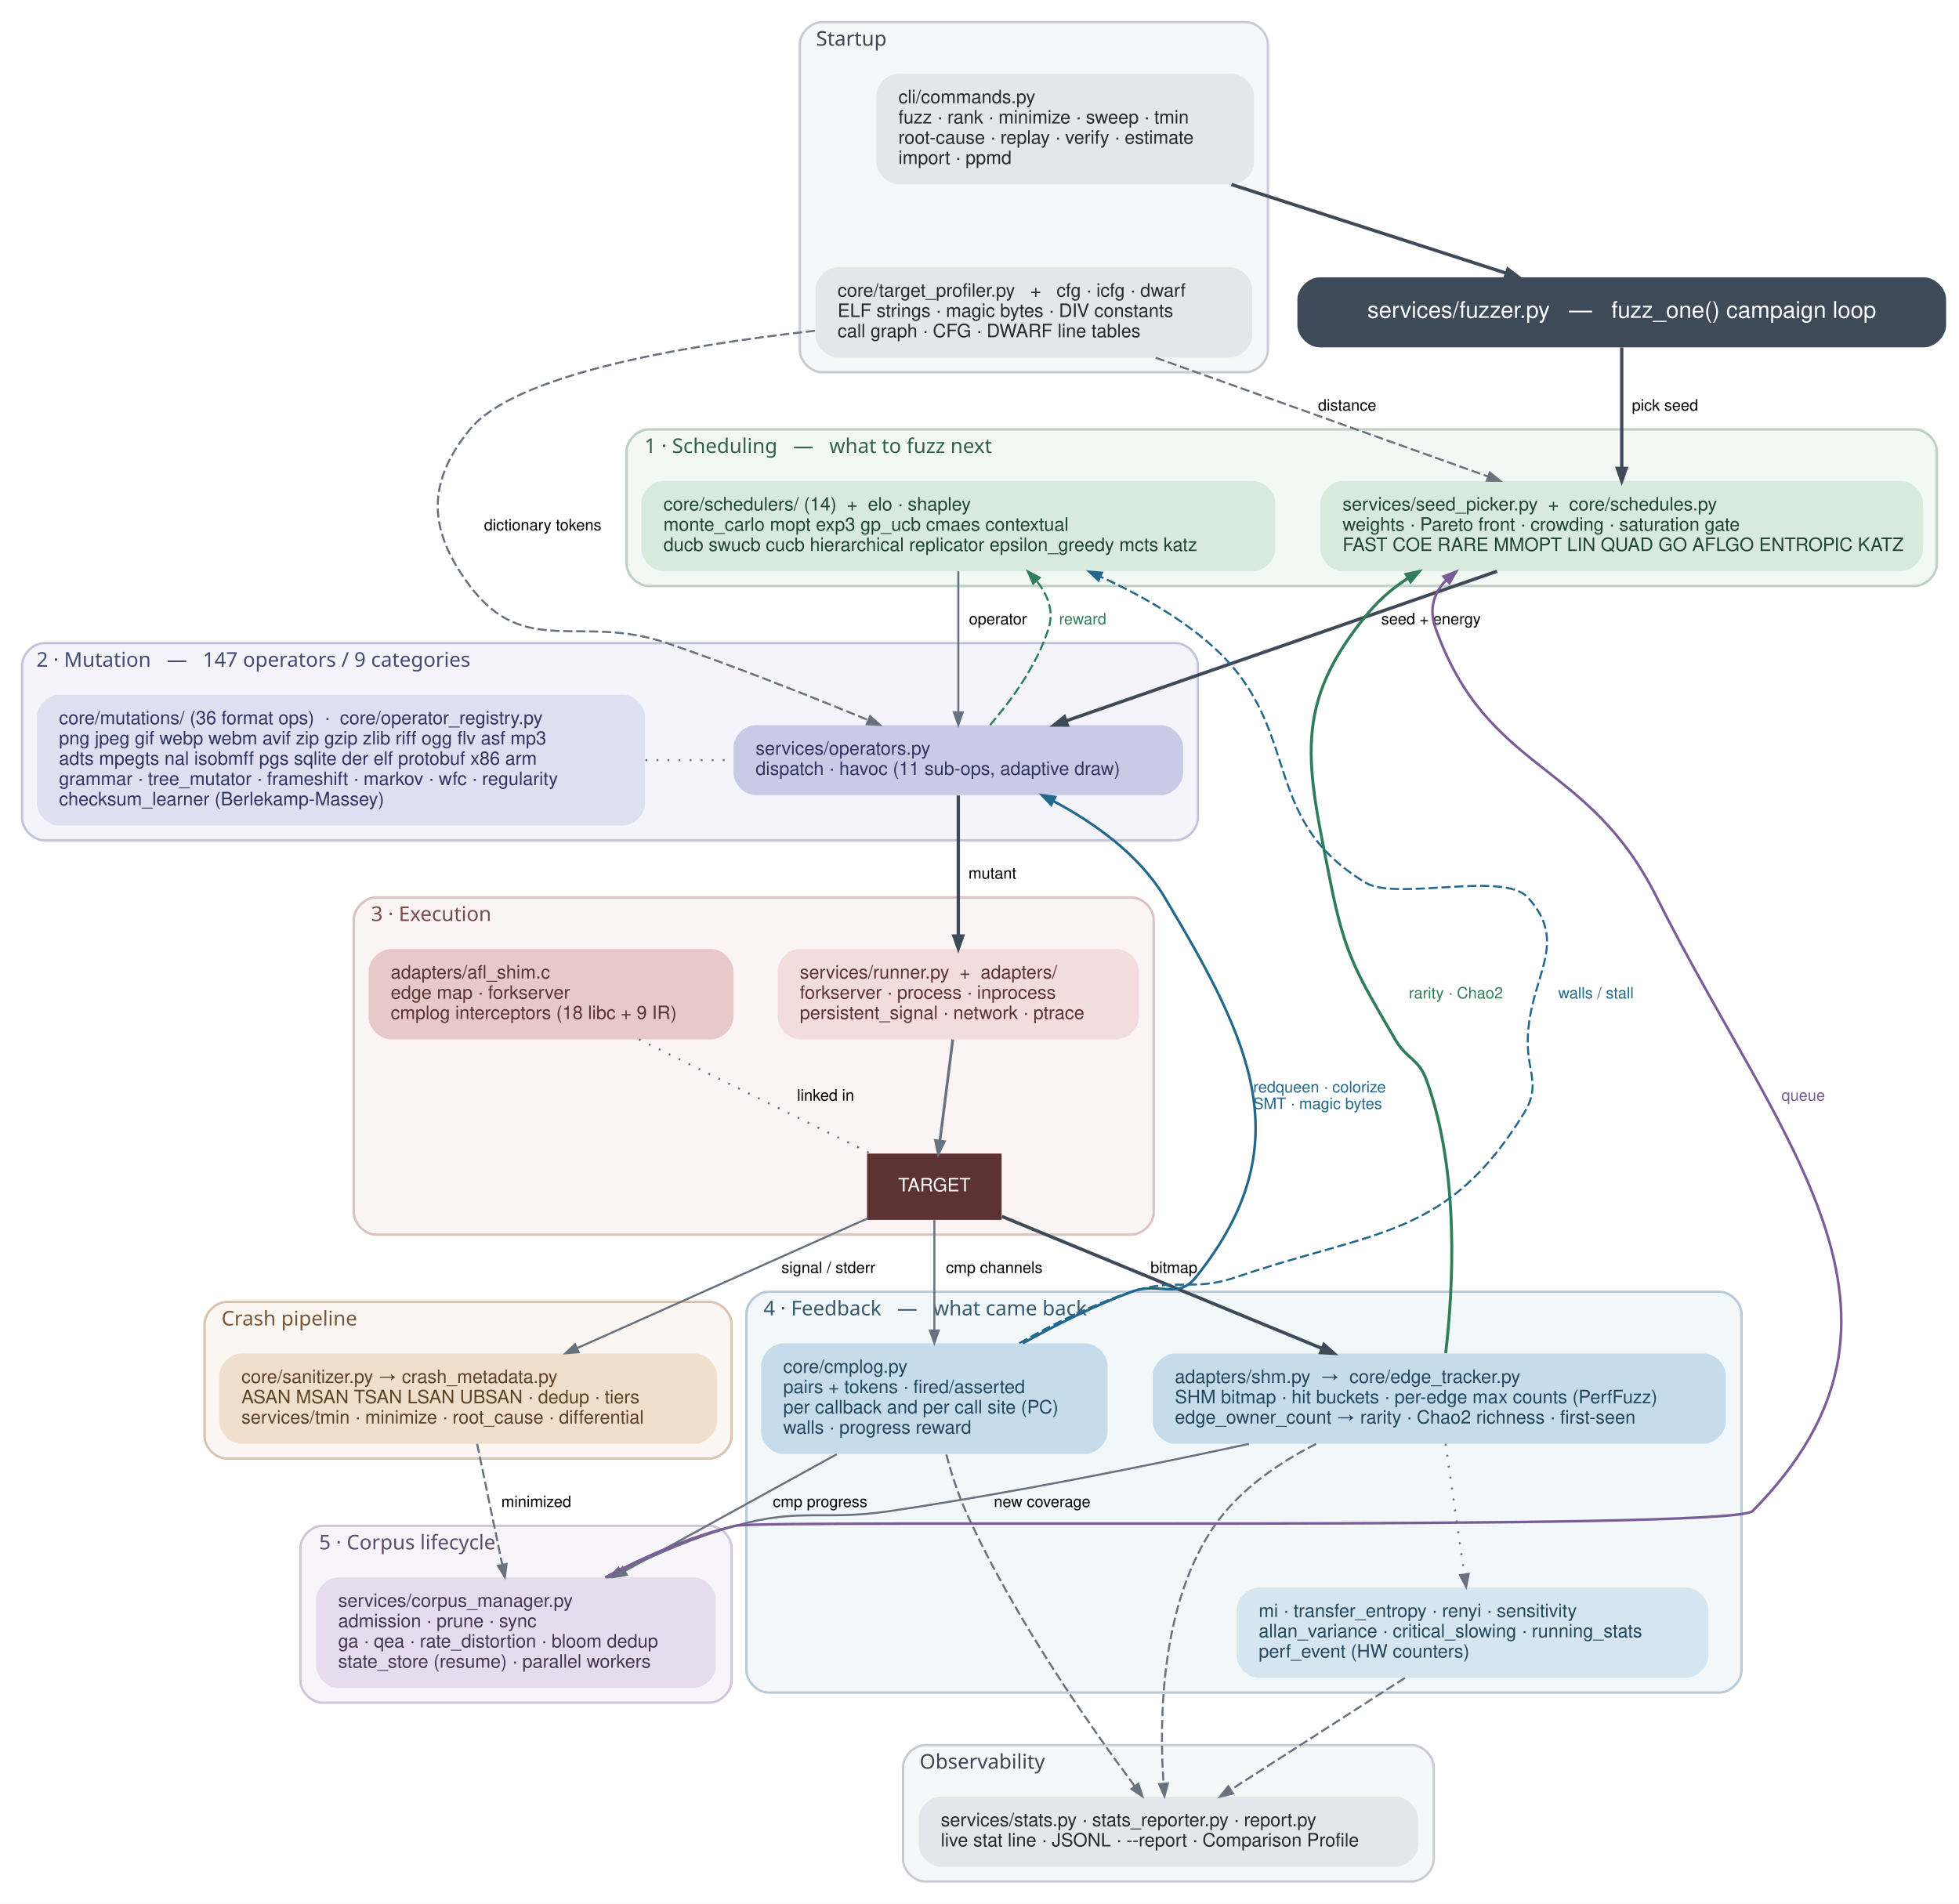
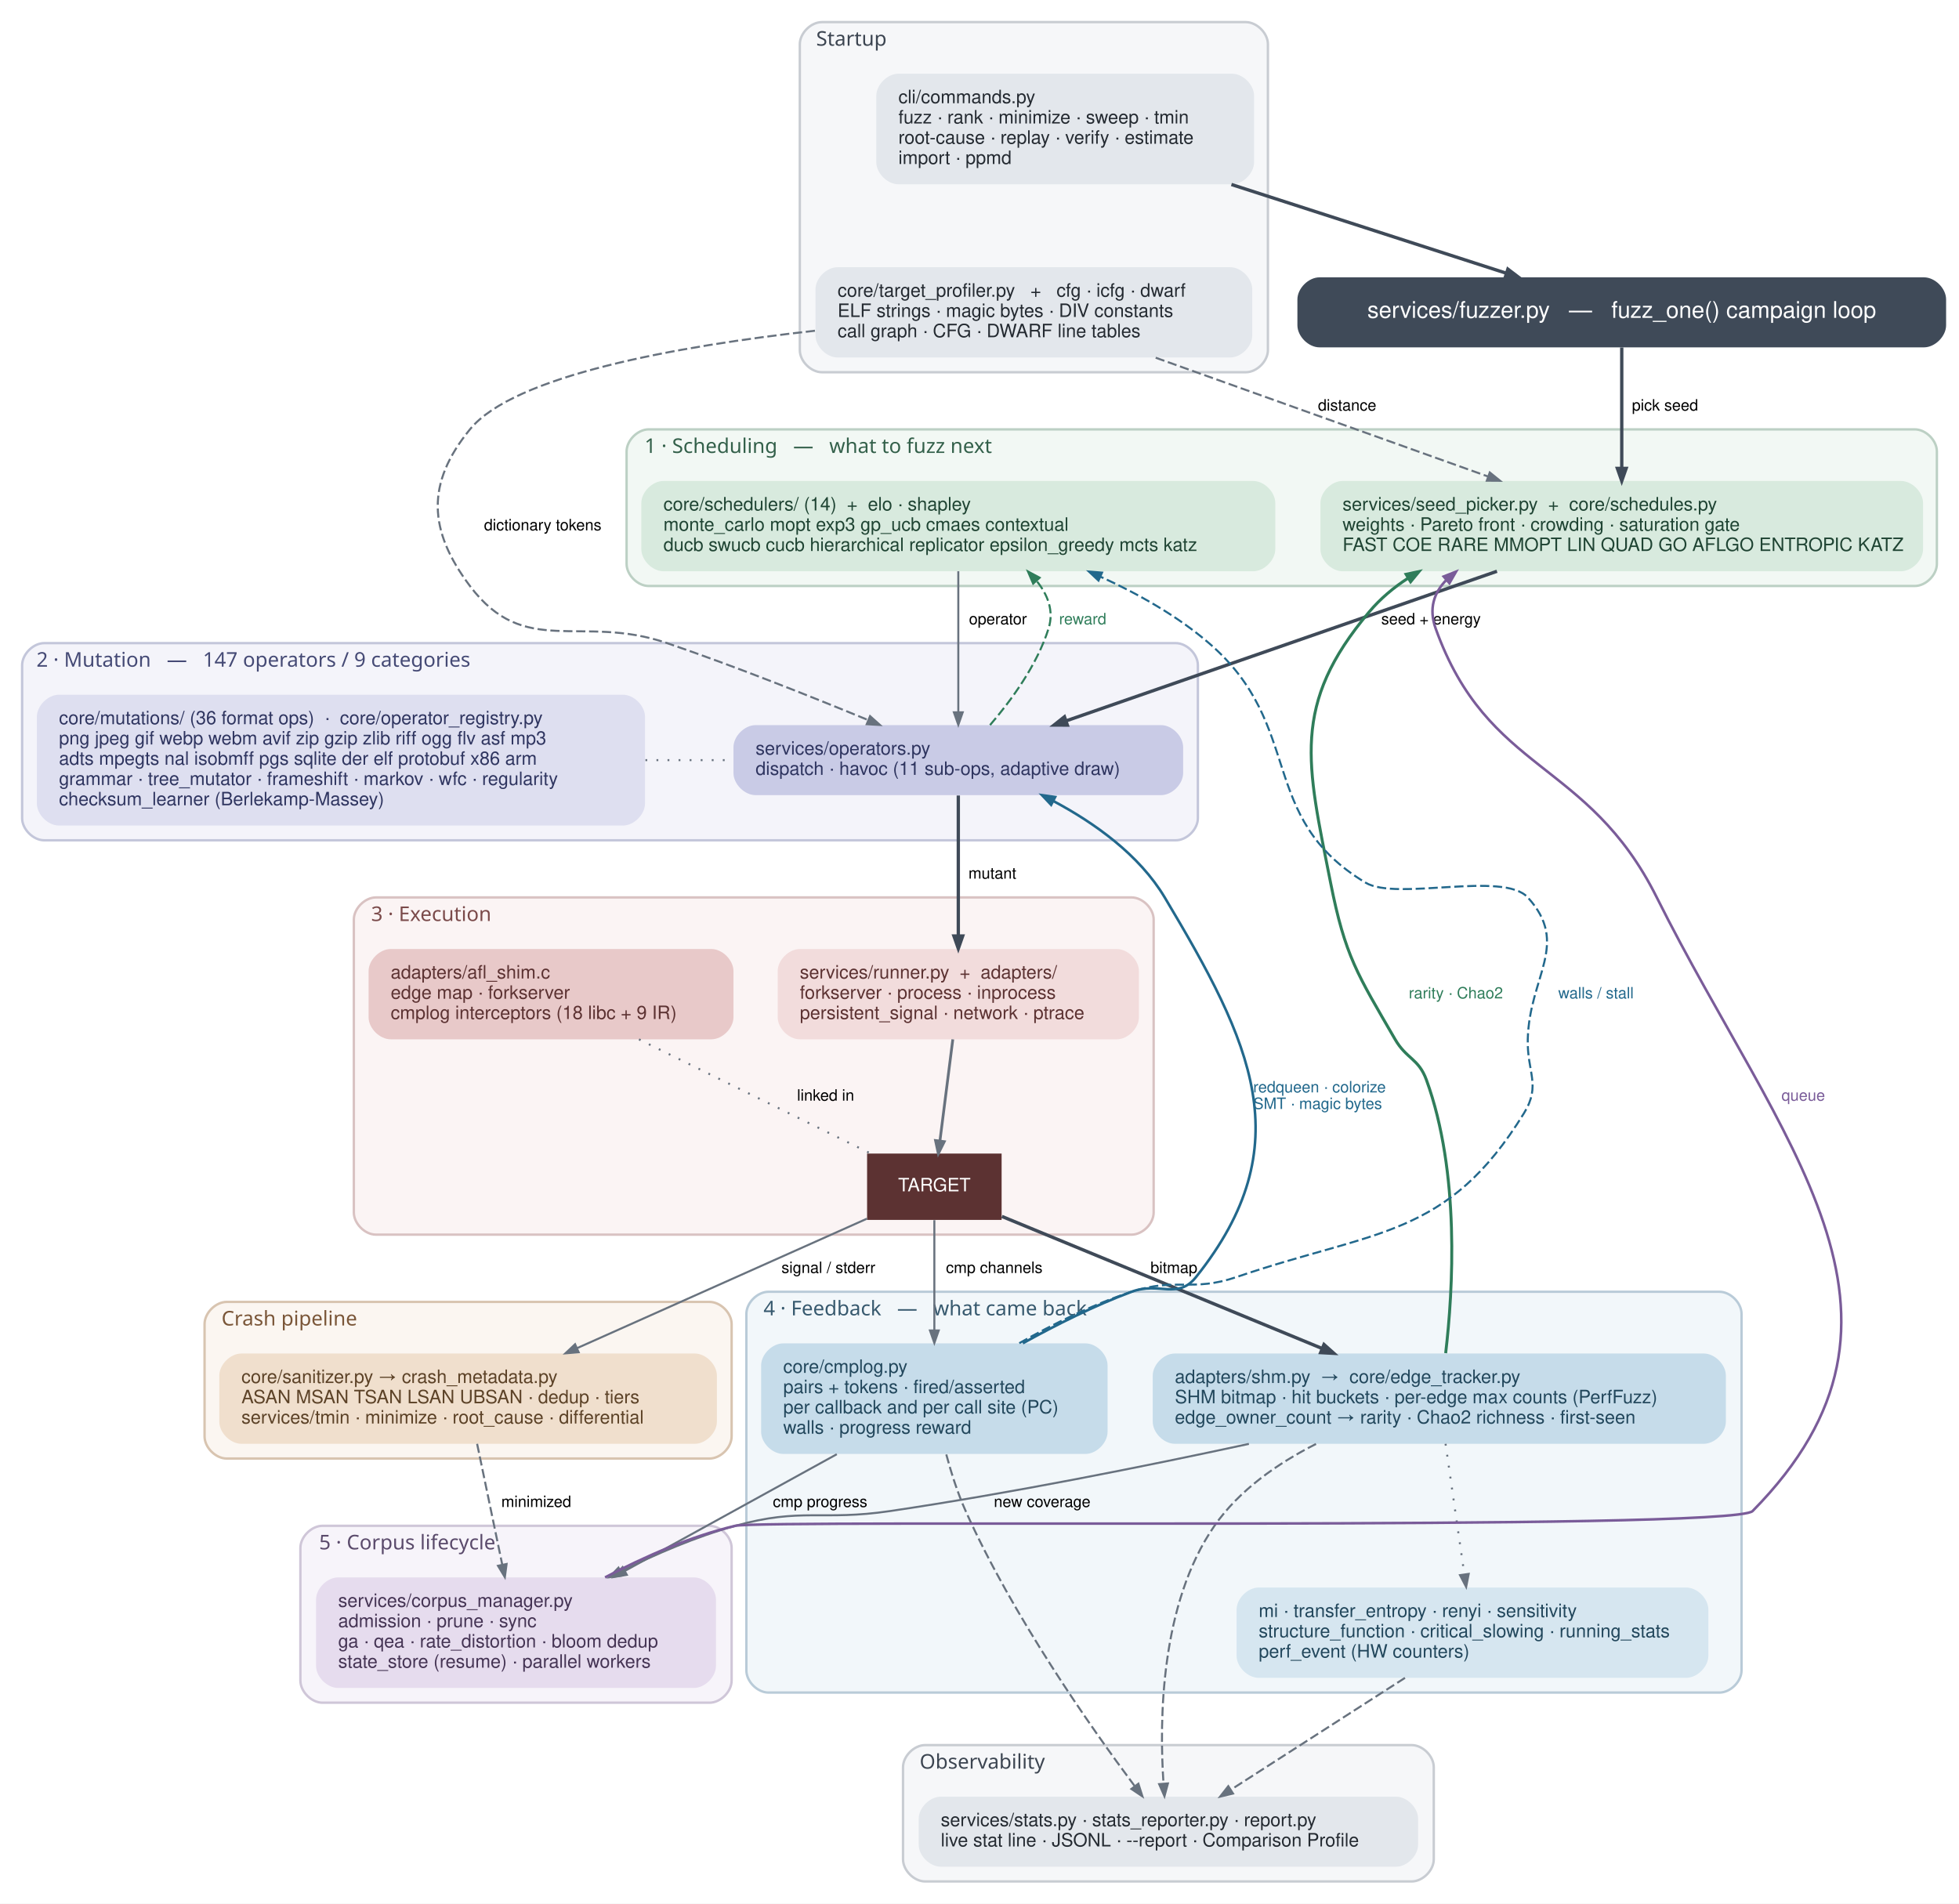
<svg xmlns="http://www.w3.org/2000/svg" width="1063pt" height="1033pt" viewBox="0.00 0.00 1063.00 1033.00">
  <g id="graph0" class="graph" transform="scale(1 1) rotate(0) translate(4 1029)">
    <polygon fill="white" stroke="transparent" points="-4,4 -4,-1029 1059,-1029 1059,4 -4,4" />
    <g id="clust1" class="cluster">
      <path fill="#f6f7f9" stroke="#c8ccd2" stroke-width="1.3" d="M442,-827C442,-827 672,-827 672,-827 678,-827 684,-833 684,-839 684,-839 684,-1005 684,-1005 684,-1011 678,-1017 672,-1017 672,-1017 442,-1017 442,-1017 436,-1017 430,-1011 430,-1005 430,-1005 430,-839 430,-839 430,-833 436,-827 442,-827" />
      <text text-anchor="middle" x="458" y="-1004.2" font-family="Helvetica Bold" font-size="11.00" fill="#3c4551">Startup</text>
    </g>
    <g id="clust2" class="cluster">
      <path fill="#f2f8f4" stroke="#bcd0c4" stroke-width="1.3" d="M348,-711C348,-711 1035,-711 1035,-711 1041,-711 1047,-717 1047,-723 1047,-723 1047,-784 1047,-784 1047,-790 1041,-796 1035,-796 1035,-796 348,-796 348,-796 342,-796 336,-790 336,-784 336,-784 336,-723 336,-723 336,-717 342,-711 348,-711" />
      <text text-anchor="middle" x="440" y="-783.2" font-family="Helvetica Bold" font-size="11.00" fill="#33604a">1 · Scheduling   —   what to fuzz next</text>
    </g>
    <g id="clust3" class="cluster">
      <path fill="#f4f4fa" stroke="#c3c6da" stroke-width="1.3" d="M20,-573C20,-573 634,-573 634,-573 640,-573 646,-579 646,-585 646,-585 646,-668 646,-668 646,-674 640,-680 634,-680 634,-680 20,-680 20,-680 14,-680 8,-674 8,-668 8,-668 8,-585 8,-585 8,-579 14,-573 20,-573" />
      <text text-anchor="middle" x="133.5" y="-667.2" font-family="Helvetica Bold" font-size="11.00" fill="#454a75">2 · Mutation   —   147 operators / 9 categories</text>
    </g>
    <g id="clust4" class="cluster">
      <path fill="#fbf4f4" stroke="#d9c2c2" stroke-width="1.3" d="M200,-359C200,-359 610,-359 610,-359 616,-359 622,-365 622,-371 622,-371 622,-530 622,-530 622,-536 616,-542 610,-542 610,-542 200,-542 200,-542 194,-542 188,-536 188,-530 188,-530 188,-371 188,-371 188,-365 194,-359 200,-359" />
      <text text-anchor="middle" x="230" y="-529.2" font-family="Helvetica Bold" font-size="11.00" fill="#7a4a4a">3 · Execution</text>
    </g>
    <g id="clust5" class="cluster">
      <path fill="#f2f7fa" stroke="#b9cbd8" stroke-width="1.3" d="M413,-110.5C413,-110.5 929,-110.5 929,-110.5 935,-110.5 941,-116.5 941,-122.5 941,-122.5 941,-316 941,-316 941,-322 935,-328 929,-328 929,-328 413,-328 413,-328 407,-328 401,-322 401,-316 401,-316 401,-122.5 401,-122.5 401,-116.5 407,-110.5 413,-110.5" />
      <text text-anchor="middle" x="498" y="-315.2" font-family="Helvetica Bold" font-size="11.00" fill="#37596e">4 · Feedback   —   what came back</text>
    </g>
    <g id="clust6" class="cluster">
      <path fill="#f7f4fa" stroke="#cfc6d8" stroke-width="1.3" d="M171,-105C171,-105 381,-105 381,-105 387,-105 393,-111 393,-117 393,-117 393,-189 393,-189 393,-195 387,-201 381,-201 381,-201 171,-201 171,-201 165,-201 159,-195 159,-189 159,-189 159,-117 159,-117 159,-111 165,-105 171,-105" />
      <text text-anchor="middle" x="217" y="-188.2" font-family="Helvetica Bold" font-size="11.00" fill="#5a4a6b">5 · Corpus lifecycle</text>
    </g>
    <g id="clust7" class="cluster">
      <path fill="#fbf6f1" stroke="#d8c4b0" stroke-width="1.3" d="M119,-237.5C119,-237.5 381,-237.5 381,-237.5 387,-237.5 393,-243.5 393,-249.5 393,-249.5 393,-310.5 393,-310.5 393,-316.5 387,-322.5 381,-322.5 381,-322.5 119,-322.5 119,-322.5 113,-322.5 107,-316.5 107,-310.5 107,-310.5 107,-249.5 107,-249.5 107,-243.5 113,-237.5 119,-237.5" />
      <text text-anchor="middle" x="153" y="-309.7" font-family="Helvetica Bold" font-size="11.00" fill="#7a5638">Crash pipeline</text>
    </g>
    <g id="clust8" class="cluster">
      <path fill="#f6f7f9" stroke="#c8ccd2" stroke-width="1.3" d="M498,-8C498,-8 762,-8 762,-8 768,-8 774,-14 774,-20 774,-20 774,-70 774,-70 774,-76 768,-82 762,-82 762,-82 498,-82 498,-82 492,-82 486,-76 486,-70 486,-70 486,-20 486,-20 486,-14 492,-8 498,-8" />
      <text text-anchor="middle" x="529" y="-69.2" font-family="Helvetica Bold" font-size="11.00" fill="#3c4551">Observability</text>
    </g>
    <g id="node1" class="node">
      <path fill="#e3e7ec" stroke="transparent" stroke-width="0" d="M664.5,-989C664.5,-989 483.5,-989 483.5,-989 477.5,-989 471.5,-983 471.5,-977 471.5,-977 471.5,-941 471.5,-941 471.5,-935 477.5,-929 483.5,-929 483.5,-929 664.5,-929 664.5,-929 670.5,-929 676.5,-935 676.5,-941 676.5,-941 676.5,-977 676.5,-977 676.5,-983 670.5,-989 664.5,-989" />
      <text text-anchor="start" x="483.5" y="-973" font-family="Helvetica,sans-Serif" font-size="10.00" fill="#242a31">cli/commands.py</text>
      <text text-anchor="start" x="483.5" y="-962" font-family="Helvetica,sans-Serif" font-size="10.00" fill="#242a31">fuzz · rank · minimize · sweep · tmin</text>
      <text text-anchor="start" x="483.5" y="-951" font-family="Helvetica,sans-Serif" font-size="10.00" fill="#242a31">root-cause · replay · verify · estimate</text>
      <text text-anchor="start" x="483.5" y="-940" font-family="Helvetica,sans-Serif" font-size="10.00" fill="#242a31">import · ppmd</text>
    </g>
    <g id="node3" class="node">
      <path fill="#3f4a58" stroke="transparent" stroke-width="0" d="M1040,-878.5C1040,-878.5 712,-878.5 712,-878.5 706,-878.5 700,-872.5 700,-866.5 700,-866.5 700,-852.5 700,-852.5 700,-846.5 706,-840.5 712,-840.5 712,-840.5 1040,-840.5 1040,-840.5 1046,-840.5 1052,-846.5 1052,-852.5 1052,-852.5 1052,-866.5 1052,-866.5 1052,-872.5 1046,-878.5 1040,-878.5" />
      <text text-anchor="middle" x="876" y="-856.5" font-family="Helvetica,sans-Serif" font-size="12.50" fill="white">services/fuzzer.py   —   fuzz_one() campaign loop</text>
    </g>
    <g id="edge1" class="edge">
      <path fill="none" stroke="#3f4a58" stroke-width="1.8" d="M664.2,-928.88C712.31,-913.35 770.3,-894.62 813.43,-880.7" />
      <polygon fill="#3f4a58" stroke="#3f4a58" stroke-width="1.8" points="814.21,-882.95 819.95,-878.59 812.75,-878.42 814.21,-882.95" />
    </g>
    <g id="node2" class="node">
      <path fill="#e3e7ec" stroke="transparent" stroke-width="0" d="M663.5,-884C663.5,-884 450.5,-884 450.5,-884 444.5,-884 438.5,-878 438.5,-872 438.5,-872 438.5,-847 438.5,-847 438.5,-841 444.5,-835 450.5,-835 450.5,-835 663.5,-835 663.5,-835 669.5,-835 675.5,-841 675.5,-847 675.5,-847 675.5,-872 675.5,-872 675.5,-878 669.5,-884 663.5,-884" />
      <text text-anchor="start" x="450.5" y="-868" font-family="Helvetica,sans-Serif" font-size="10.00" fill="#242a31">core/target_profiler.py   +   cfg · icfg · dwarf</text>
      <text text-anchor="start" x="450.5" y="-857" font-family="Helvetica,sans-Serif" font-size="10.00" fill="#242a31">ELF strings · magic bytes · DIV constants</text>
      <text text-anchor="start" x="450.5" y="-846" font-family="Helvetica,sans-Serif" font-size="10.00" fill="#242a31">call graph · CFG · DWARF line tables</text>
    </g>
    <g id="node4" class="node">
      <path fill="#d8eade" stroke="transparent" stroke-width="0" d="M1027.5,-768C1027.5,-768 724.5,-768 724.5,-768 718.5,-768 712.5,-762 712.5,-756 712.5,-756 712.5,-731 712.5,-731 712.5,-725 718.5,-719 724.5,-719 724.5,-719 1027.5,-719 1027.5,-719 1033.5,-719 1039.5,-725 1039.5,-731 1039.5,-731 1039.5,-756 1039.5,-756 1039.5,-762 1033.5,-768 1027.5,-768" />
      <text text-anchor="start" x="724.5" y="-752" font-family="Helvetica,sans-Serif" font-size="10.00" fill="#1f4433">services/seed_picker.py  +  core/schedules.py</text>
      <text text-anchor="start" x="724.5" y="-741" font-family="Helvetica,sans-Serif" font-size="10.00" fill="#1f4433">weights · Pareto front · crowding · saturation gate</text>
      <text text-anchor="start" x="724.5" y="-730" font-family="Helvetica,sans-Serif" font-size="10.00" fill="#1f4433">FAST COE RARE MMOPT LIN QUAD GO AFLGO ENTROPIC KATZ</text>
    </g>
    <g id="edge8" class="edge">
      <path fill="none" stroke="#68727e" stroke-width="1.1" stroke-dasharray="5,2" d="M623.1,-834.88C675.71,-816.08 749.25,-789.8 803.47,-770.42" />
      <polygon fill="#68727e" stroke="#68727e" stroke-width="1.1" points="804.39,-772.62 809.99,-768.09 802.78,-768.14 804.39,-772.62" />
      <text text-anchor="middle" x="727" y="-806.2" font-family="Helvetica,sans-Serif" font-size="8.50">distance  </text>
    </g>
    <g id="node6" class="node">
      <path fill="#c9cbe6" stroke="transparent" stroke-width="0" d="M626,-635.5C626,-635.5 406,-635.5 406,-635.5 400,-635.5 394,-629.5 394,-623.5 394,-623.5 394,-609.5 394,-609.5 394,-603.5 400,-597.5 406,-597.5 406,-597.5 626,-597.5 626,-597.5 632,-597.5 638,-603.5 638,-609.5 638,-609.5 638,-623.5 638,-623.5 638,-629.5 632,-635.5 626,-635.5" />
      <text text-anchor="start" x="406" y="-619.5" font-family="Helvetica,sans-Serif" font-size="10.00" fill="#2f3560">services/operators.py</text>
      <text text-anchor="start" x="406" y="-608.5" font-family="Helvetica,sans-Serif" font-size="10.00" fill="#2f3560">dispatch · havoc (11 sub-ops, adaptive draw)</text>
    </g>
    <g id="edge7" class="edge">
      <path fill="none" stroke="#68727e" stroke-width="1.1" stroke-dasharray="5,2" d="M438.2,-849.52C362.68,-841.05 274.79,-825.14 251,-796 227.11,-766.74 228.31,-741.2 251,-711 280.74,-671.42 311.15,-696.01 358,-680 395,-667.35 436.05,-651.04 467.04,-638.26" />
      <polygon fill="#68727e" stroke="#68727e" stroke-width="1.1" points="468.12,-640.38 473.49,-635.58 466.3,-635.99 468.12,-640.38" />
      <text text-anchor="middle" x="290.5" y="-741.2" font-family="Helvetica,sans-Serif" font-size="8.50">dictionary tokens  </text>
    </g>
    <g id="edge2" class="edge">
      <path fill="none" stroke="#3f4a58" stroke-width="1.8" d="M876,-840.44C876,-822.84 876,-795.75 876,-774.84" />
      <polygon fill="#3f4a58" stroke="#3f4a58" stroke-width="1.8" points="878.38,-774.81 876,-768.01 873.62,-774.81 878.38,-774.81" />
      <text text-anchor="middle" x="899.5" y="-806.2" font-family="Helvetica,sans-Serif" font-size="8.50">  pick seed</text>
    </g>
    <g id="edge3" class="edge">
      <path fill="none" stroke="#3f4a58" stroke-width="1.8" d="M808.29,-718.99C740.84,-695.57 638.38,-659.99 574.41,-637.78" />
      <polygon fill="#3f4a58" stroke="#3f4a58" stroke-width="1.8" points="575.16,-635.52 567.96,-635.54 573.6,-640.02 575.16,-635.52" />
      <text text-anchor="middle" x="772.5" y="-690.2" font-family="Helvetica,sans-Serif" font-size="8.50">  seed + energy</text>
    </g>
    <g id="node5" class="node">
      <path fill="#d8eade" stroke="transparent" stroke-width="0" d="M676,-768C676,-768 356,-768 356,-768 350,-768 344,-762 344,-756 344,-756 344,-731 344,-731 344,-725 350,-719 356,-719 356,-719 676,-719 676,-719 682,-719 688,-725 688,-731 688,-731 688,-756 688,-756 688,-762 682,-768 676,-768" />
      <text text-anchor="start" x="356" y="-752" font-family="Helvetica,sans-Serif" font-size="10.00" fill="#1f4433">core/schedulers/ (14)  +  elo · shapley</text>
      <text text-anchor="start" x="356" y="-741" font-family="Helvetica,sans-Serif" font-size="10.00" fill="#1f4433">monte_carlo mopt exp3 gp_ucb cmaes contextual</text>
      <text text-anchor="start" x="356" y="-730" font-family="Helvetica,sans-Serif" font-size="10.00" fill="#1f4433">ducb swucb cucb hierarchical replicator epsilon_greedy mcts katz</text>
    </g>
    <g id="edge9" class="edge">
      <path fill="none" stroke="#68727e" stroke-width="1.1" d="M516,-718.99C516,-697.16 516,-664.78 516,-642.49" />
      <polygon fill="#68727e" stroke="#68727e" stroke-width="1.1" points="518.38,-642.44 516,-635.64 513.62,-642.44 518.38,-642.44" />
      <text text-anchor="middle" x="537.5" y="-690.2" font-family="Helvetica,sans-Serif" font-size="8.50">  operator</text>
    </g>
    <g id="edge23" class="edge">
      <path fill="none" stroke="#2f7d5a" stroke-width="1.1" stroke-dasharray="5,2" d="M533.22,-635.54C544.69,-648.87 558.76,-668.09 565,-688 567.97,-697.47 564.58,-706.23 558.43,-713.83" />
      <polygon fill="#2f7d5a" stroke="#2f7d5a" stroke-width="1.1" points="556.62,-712.28 553.78,-718.9 560.13,-715.5 556.62,-712.28" />
      <text text-anchor="middle" x="583.5" y="-690.2" font-family="Helvetica,sans-Serif" font-size="8.50" fill="#2f7d5a">reward  </text>
    </g>
    <g id="node8" class="node">
      <path fill="#f2dcdc" stroke="transparent" stroke-width="0" d="M602,-514C602,-514 430,-514 430,-514 424,-514 418,-508 418,-502 418,-502 418,-477 418,-477 418,-471 424,-465 430,-465 430,-465 602,-465 602,-465 608,-465 614,-471 614,-477 614,-477 614,-502 614,-502 614,-508 608,-514 602,-514" />
      <text text-anchor="start" x="430" y="-498" font-family="Helvetica,sans-Serif" font-size="10.00" fill="#5c3232">services/runner.py  +  adapters/</text>
      <text text-anchor="start" x="430" y="-487" font-family="Helvetica,sans-Serif" font-size="10.00" fill="#5c3232">forkserver · process · inprocess</text>
      <text text-anchor="start" x="430" y="-476" font-family="Helvetica,sans-Serif" font-size="10.00" fill="#5c3232">persistent_signal · network · ptrace</text>
    </g>
    <g id="edge4" class="edge">
      <path fill="none" stroke="#3f4a58" stroke-width="1.8" d="M516,-597.32C516,-577.36 516,-544.95 516,-521.06" />
      <polygon fill="#3f4a58" stroke="#3f4a58" stroke-width="1.8" points="518.38,-521.06 516,-514.26 513.62,-521.06 518.38,-521.06" />
      <text text-anchor="middle" x="534.5" y="-552.2" font-family="Helvetica,sans-Serif" font-size="8.50">  mutant</text>
    </g>
    <g id="node7" class="node">
      <path fill="#dedff0" stroke="transparent" stroke-width="0" d="M334,-652C334,-652 28,-652 28,-652 22,-652 16,-646 16,-640 16,-640 16,-593 16,-593 16,-587 22,-581 28,-581 28,-581 334,-581 334,-581 340,-581 346,-587 346,-593 346,-593 346,-640 346,-640 346,-646 340,-652 334,-652" />
      <text text-anchor="start" x="28" y="-636" font-family="Helvetica,sans-Serif" font-size="10.00" fill="#2f3560">core/mutations/ (36 format ops)  ·  core/operator_registry.py</text>
      <text text-anchor="start" x="28" y="-625" font-family="Helvetica,sans-Serif" font-size="10.00" fill="#2f3560">png jpeg gif webp webm avif zip gzip zlib riff ogg flv asf mp3</text>
      <text text-anchor="start" x="28" y="-614" font-family="Helvetica,sans-Serif" font-size="10.00" fill="#2f3560">adts mpegts nal isobmff pgs sqlite der elf protobuf x86 arm</text>
      <text text-anchor="start" x="28" y="-603" font-family="Helvetica,sans-Serif" font-size="10.00" fill="#2f3560">grammar · tree_mutator · frameshift · markov · wfc · regularity</text>
      <text text-anchor="start" x="28" y="-592" font-family="Helvetica,sans-Serif" font-size="10.00" fill="#2f3560">checksum_learner (Berlekamp-Massey)</text>
    </g>
    <g id="edge10" class="edge">
      <path fill="none" stroke="#68727e" stroke-width="1.1" stroke-dasharray="1,5" d="M346.21,-616.5C362.13,-616.5 378.05,-616.5 393.96,-616.5" />
    </g>
    <g id="node10" class="node">
      <polygon fill="#5c3232" stroke="transparent" stroke-width="0" points="539.5,-403 466.5,-403 466.5,-367 539.5,-367 539.5,-403" />
      <text text-anchor="middle" x="503" y="-382.5" font-family="Helvetica,sans-Serif" font-size="10.00" fill="white">TARGET</text>
    </g>
    <g id="edge5" class="edge">
      <path fill="none" stroke="#68727e" stroke-width="1.5" d="M513.02,-464.98C510.92,-448.44 508.12,-426.36 506.01,-409.76" />
      <polygon fill="#68727e" stroke="#68727e" stroke-width="1.5" points="508.37,-409.46 505.16,-403.01 503.65,-410.06 508.37,-409.46" />
    </g>
    <g id="node9" class="node">
      <path fill="#e8c9c9" stroke="transparent" stroke-width="0" d="M382,-514C382,-514 208,-514 208,-514 202,-514 196,-508 196,-502 196,-502 196,-477 196,-477 196,-471 202,-465 208,-465 208,-465 382,-465 382,-465 388,-465 394,-471 394,-477 394,-477 394,-502 394,-502 394,-508 388,-514 382,-514" />
      <text text-anchor="start" x="208" y="-498" font-family="Helvetica,sans-Serif" font-size="10.00" fill="#5c3232">adapters/afl_shim.c</text>
      <text text-anchor="start" x="208" y="-487" font-family="Helvetica,sans-Serif" font-size="10.00" fill="#5c3232">edge map · forkserver</text>
      <text text-anchor="start" x="208" y="-476" font-family="Helvetica,sans-Serif" font-size="10.00" fill="#5c3232">cmplog interceptors (18 libc + 9 IR)</text>
    </g>
    <g id="edge11" class="edge">
      <path fill="none" stroke="#68727e" stroke-width="1.1" stroke-dasharray="1,5" d="M342.72,-464.98C381.1,-446.07 434.11,-419.95 468.48,-403.01" />
      <text text-anchor="middle" x="444" y="-431.7" font-family="Helvetica,sans-Serif" font-size="8.50">  linked in</text>
    </g>
    <g id="node11" class="node">
      <path fill="#c6dcea" stroke="transparent" stroke-width="0" d="M920.5,-294.5C920.5,-294.5 633.5,-294.5 633.5,-294.5 627.5,-294.5 621.5,-288.5 621.5,-282.5 621.5,-282.5 621.5,-257.5 621.5,-257.5 621.5,-251.5 627.5,-245.5 633.5,-245.5 633.5,-245.5 920.5,-245.5 920.5,-245.5 926.5,-245.5 932.5,-251.5 932.5,-257.5 932.5,-257.5 932.5,-282.5 932.5,-282.5 932.5,-288.5 926.5,-294.5 920.5,-294.5" />
      <text text-anchor="start" x="633.5" y="-278.5" font-family="Helvetica,sans-Serif" font-size="10.00" fill="#22475c">adapters/shm.py  →  core/edge_tracker.py</text>
      <text text-anchor="start" x="633.5" y="-267.5" font-family="Helvetica,sans-Serif" font-size="10.00" fill="#22475c">SHM bitmap · hit buckets · per-edge max counts (PerfFuzz)</text>
      <text text-anchor="start" x="633.5" y="-256.5" font-family="Helvetica,sans-Serif" font-size="10.00" fill="#22475c">edge_owner_count → rarity · Chao2 richness · first-seen</text>
    </g>
    <g id="edge6" class="edge">
      <path fill="none" stroke="#3f4a58" stroke-width="1.8" d="M539.67,-368.88C584.02,-350.59 659.42,-319.49 713.34,-297.25" />
      <polygon fill="#3f4a58" stroke="#3f4a58" stroke-width="1.8" points="714.43,-299.38 719.8,-294.59 712.61,-294.98 714.43,-299.38" />
      <text text-anchor="middle" x="633" y="-338.2" font-family="Helvetica,sans-Serif" font-size="8.50">  bitmap</text>
    </g>
    <g id="node12" class="node">
      <path fill="#c6dcea" stroke="transparent" stroke-width="0" d="M585,-300C585,-300 421,-300 421,-300 415,-300 409,-294 409,-288 409,-288 409,-252 409,-252 409,-246 415,-240 421,-240 421,-240 585,-240 585,-240 591,-240 597,-246 597,-252 597,-252 597,-288 597,-288 597,-294 591,-300 585,-300" />
      <text text-anchor="start" x="421" y="-284" font-family="Helvetica,sans-Serif" font-size="10.00" fill="#22475c">core/cmplog.py</text>
      <text text-anchor="start" x="421" y="-273" font-family="Helvetica,sans-Serif" font-size="10.00" fill="#22475c">pairs + tokens · fired/asserted</text>
      <text text-anchor="start" x="421" y="-262" font-family="Helvetica,sans-Serif" font-size="10.00" fill="#22475c">per callback and per call site (PC)</text>
      <text text-anchor="start" x="421" y="-251" font-family="Helvetica,sans-Serif" font-size="10.00" fill="#22475c">walls · progress reward</text>
    </g>
    <g id="edge12" class="edge">
      <path fill="none" stroke="#68727e" stroke-width="1.1" d="M503,-366.84C503,-351.04 503,-327.1 503,-307.1" />
      <polygon fill="#68727e" stroke="#68727e" stroke-width="1.1" points="505.38,-307.01 503,-300.21 500.62,-307.01 505.38,-307.01" />
      <text text-anchor="middle" x="535.5" y="-338.2" font-family="Helvetica,sans-Serif" font-size="8.50">  cmp channels</text>
    </g>
    <g id="node15" class="node">
      <path fill="#f0dfcd" stroke="transparent" stroke-width="0" d="M373,-294.5C373,-294.5 127,-294.5 127,-294.5 121,-294.5 115,-288.5 115,-282.5 115,-282.5 115,-257.5 115,-257.5 115,-251.5 121,-245.5 127,-245.5 127,-245.5 373,-245.5 373,-245.5 379,-245.5 385,-251.5 385,-257.5 385,-257.5 385,-282.5 385,-282.5 385,-288.5 379,-294.5 373,-294.5" />
      <text text-anchor="start" x="127" y="-278.5" font-family="Helvetica,sans-Serif" font-size="10.00" fill="#5c4227">core/sanitizer.py → crash_metadata.py</text>
      <text text-anchor="start" x="127" y="-267.5" font-family="Helvetica,sans-Serif" font-size="10.00" fill="#5c4227">ASAN MSAN TSAN LSAN UBSAN · dedup · tiers</text>
      <text text-anchor="start" x="127" y="-256.5" font-family="Helvetica,sans-Serif" font-size="10.00" fill="#5c4227">services/tmin · minimize · root_cause · differential</text>
    </g>
    <g id="edge13" class="edge">
      <path fill="none" stroke="#68727e" stroke-width="1.1" d="M466.48,-367.69C425.36,-349.32 357.93,-319.21 309.25,-297.46" />
      <polygon fill="#68727e" stroke="#68727e" stroke-width="1.1" points="309.99,-295.19 302.81,-294.59 308.05,-299.53 309.99,-295.19" />
      <text text-anchor="middle" x="445.5" y="-338.2" font-family="Helvetica,sans-Serif" font-size="8.50">  signal / stderr</text>
    </g>
    <g id="edge21" class="edge">
      <path fill="none" stroke="#2f7d5a" stroke-width="1.6" d="M780.45,-294.68C784.44,-328.67 788.31,-392.73 770,-443 765.77,-454.61 759.19,-454.3 753,-465 732.55,-500.37 725.93,-509.92 718,-550 705.19,-614.74 696.45,-646.55 739,-697 744.99,-704.1 752.11,-710.1 759.92,-715.16" />
      <polygon fill="#2f7d5a" stroke="#2f7d5a" stroke-width="1.6" points="758.96,-717.37 766.01,-718.86 761.43,-713.3 758.96,-717.37" />
      <text text-anchor="middle" x="786" y="-487.2" font-family="Helvetica,sans-Serif" font-size="8.50" fill="#2f7d5a">rarity · Chao2  </text>
    </g>
    <g id="node13" class="node">
      <path fill="#d6e6f0" stroke="transparent" stroke-width="0" d="M911,-167.5C911,-167.5 679,-167.5 679,-167.5 673,-167.5 667,-161.5 667,-155.5 667,-155.5 667,-130.5 667,-130.5 667,-124.5 673,-118.5 679,-118.5 679,-118.5 911,-118.5 911,-118.5 917,-118.5 923,-124.5 923,-130.5 923,-130.5 923,-155.5 923,-155.5 923,-161.5 917,-167.5 911,-167.5" />
      <text text-anchor="start" x="679" y="-151.5" font-family="Helvetica,sans-Serif" font-size="10.00" fill="#22475c">mi · transfer_entropy · renyi · sensitivity</text>
-       <text text-anchor="start" x="679" y="-140.5" font-family="Helvetica,sans-Serif" font-size="10.00" fill="#22475c">allan_variance · critical_slowing · running_stats</text>
+       <text text-anchor="start" x="679" y="-140.5" font-family="Helvetica,sans-Serif" font-size="10.00" fill="#22475c">structure_function · critical_slowing · running_stats</text>
      <text text-anchor="start" x="679" y="-129.5" font-family="Helvetica,sans-Serif" font-size="10.00" fill="#22475c">perf_event (HW counters)</text>
    </g>
    <g id="edge14" class="edge">
      <path fill="none" stroke="#68727e" stroke-width="1.1" stroke-dasharray="1,5" d="M780.39,-245.49C783.27,-225.45 787.44,-196.51 790.59,-174.66" />
      <polygon fill="#68727e" stroke="#68727e" stroke-width="1.1" points="792.95,-174.9 791.57,-167.83 788.24,-174.22 792.95,-174.9" />
    </g>
    <g id="node14" class="node">
      <path fill="#e6dcee" stroke="transparent" stroke-width="0" d="M372.5,-173C372.5,-173 179.5,-173 179.5,-173 173.5,-173 167.5,-167 167.5,-161 167.5,-161 167.5,-125 167.5,-125 167.5,-119 173.5,-113 179.5,-113 179.5,-113 372.5,-113 372.5,-113 378.5,-113 384.5,-119 384.5,-125 384.5,-125 384.5,-161 384.5,-161 384.5,-167 378.5,-173 372.5,-173" />
      <text text-anchor="start" x="179.5" y="-157" font-family="Helvetica,sans-Serif" font-size="10.00" fill="#453454">services/corpus_manager.py</text>
      <text text-anchor="start" x="179.5" y="-146" font-family="Helvetica,sans-Serif" font-size="10.00" fill="#453454">admission · prune · sync</text>
      <text text-anchor="start" x="179.5" y="-135" font-family="Helvetica,sans-Serif" font-size="10.00" fill="#453454">ga · qea · rate_distortion · bloom dedup</text>
      <text text-anchor="start" x="179.5" y="-124" font-family="Helvetica,sans-Serif" font-size="10.00" fill="#453454">state_store (resume) · parallel workers</text>
    </g>
    <g id="edge15" class="edge">
      <path fill="none" stroke="#68727e" stroke-width="1.1" d="M673.68,-245.45C616.55,-233.12 544.13,-218.63 479,-209 441.9,-203.51 431.14,-211.03 395,-201 373.89,-195.14 351.94,-185.7 332.73,-176.18" />
      <polygon fill="#68727e" stroke="#68727e" stroke-width="1.1" points="333.73,-174.02 326.59,-173.08 331.59,-178.27 333.73,-174.02" />
      <text text-anchor="middle" x="561.5" y="-211.2" font-family="Helvetica,sans-Serif" font-size="8.50">  new coverage</text>
    </g>
    <g id="node16" class="node">
      <path fill="#e3e7ec" stroke="transparent" stroke-width="0" d="M753.5,-54C753.5,-54 506.5,-54 506.5,-54 500.5,-54 494.5,-48 494.5,-42 494.5,-42 494.5,-28 494.5,-28 494.5,-22 500.5,-16 506.5,-16 506.5,-16 753.5,-16 753.5,-16 759.5,-16 765.5,-22 765.5,-28 765.5,-28 765.5,-42 765.5,-42 765.5,-48 759.5,-54 753.5,-54" />
      <text text-anchor="start" x="506.5" y="-38" font-family="Helvetica,sans-Serif" font-size="10.00" fill="#242a31">services/stats.py · stats_reporter.py · report.py</text>
      <text text-anchor="start" x="506.5" y="-27" font-family="Helvetica,sans-Serif" font-size="10.00" fill="#242a31">live stat line · JSONL · --report · Comparison Profile</text>
    </g>
    <g id="edge18" class="edge">
      <path fill="none" stroke="#68727e" stroke-width="1.1" stroke-dasharray="5,2" d="M710.1,-245.42C689.38,-234.92 668.47,-220.43 655,-201 625.71,-158.77 625.01,-95.84 627.34,-61.18" />
      <polygon fill="#68727e" stroke="#68727e" stroke-width="1.1" points="629.73,-61.19 627.87,-54.23 624.98,-60.82 629.73,-61.19" />
    </g>
    <g id="edge25" class="edge">
      <path fill="none" stroke="#22688c" stroke-width="1.1" stroke-dasharray="5,2" d="M549.09,-300.11C567.41,-310.45 589.08,-321.2 610,-328 634.33,-335.91 642.79,-327.74 667,-336 742.54,-361.79 781.2,-357 823,-425 832.32,-440.16 824.56,-447.21 825,-465 825.85,-499.21 848.08,-516.73 825,-542 811.76,-556.5 753.83,-539.88 737,-550 677.83,-585.56 704.3,-634.94 652,-680 634.87,-694.76 613.68,-706.7 593.16,-716.04" />
      <polygon fill="#22688c" stroke="#22688c" stroke-width="1.1" points="592.07,-713.92 586.82,-718.86 594,-718.27 592.07,-713.92" />
      <text text-anchor="middle" x="862" y="-487.2" font-family="Helvetica,sans-Serif" font-size="8.50" fill="#22688c">walls / stall  </text>
    </g>
    <g id="edge24" class="edge">
      <path fill="none" stroke="#22688c" stroke-width="1.4" d="M551.01,-300.06C569.02,-310.03 589.98,-320.53 610,-328 624.95,-333.58 635.05,-323.52 645,-336 702.27,-407.83 675.08,-463.11 628,-542 614.22,-565.09 590.04,-582.32 567.66,-594.27" />
      <polygon fill="#22688c" stroke="#22688c" stroke-width="1.4" points="566.36,-592.26 561.41,-597.5 568.54,-596.49 566.36,-592.26" />
      <text text-anchor="start" x="676" y="-436.2" font-family="Helvetica,sans-Serif" font-size="8.50" fill="#22688c">  redqueen · colorize</text>
      <text text-anchor="start" x="676" y="-427.2" font-family="Helvetica,sans-Serif" font-size="8.50" fill="#22688c">  SMT · magic bytes</text>
    </g>
    <g id="edge16" class="edge">
      <path fill="none" stroke="#68727e" stroke-width="1.1" d="M450.07,-239.85C415.64,-220.89 370.69,-196.14 335.1,-176.54" />
      <polygon fill="#68727e" stroke="#68727e" stroke-width="1.1" points="336.12,-174.39 329.02,-173.2 333.83,-178.56 336.12,-174.39" />
      <text text-anchor="middle" x="441" y="-211.2" font-family="Helvetica,sans-Serif" font-size="8.50">  cmp progress</text>
    </g>
    <g id="edge19" class="edge">
      <path fill="none" stroke="#68727e" stroke-width="1.1" stroke-dasharray="5,2" d="M509.48,-239.71C512.15,-229.74 515.66,-218.68 520,-209 545.48,-152.13 587.57,-92.12 611.62,-59.87" />
      <polygon fill="#68727e" stroke="#68727e" stroke-width="1.1" points="613.72,-61.05 615.9,-54.18 609.91,-58.19 613.72,-61.05" />
    </g>
    <g id="edge20" class="edge">
      <path fill="none" stroke="#68727e" stroke-width="1.1" stroke-dasharray="5,2" d="M758.38,-118.48C730.22,-100.39 691.61,-75.58 664.1,-57.91" />
      <polygon fill="#68727e" stroke="#68727e" stroke-width="1.1" points="665.07,-55.7 658.06,-54.03 662.5,-59.71 665.07,-55.7" />
    </g>
    <g id="edge22" class="edge">
      <path fill="none" stroke="#7a5c99" stroke-width="1.4" d="M324.32,-173C345.28,-184.01 370.58,-195.27 395,-201 409.93,-204.5 936.24,-198.08 947,-209 1052.15,-315.68 961.93,-407.99 895,-542 857.47,-617.14 803.33,-608.93 775,-688 771.18,-698.67 774.04,-707.29 780.8,-714.24" />
      <polygon fill="#7a5c99" stroke="#7a5c99" stroke-width="1.4" points="779.37,-716.15 786.08,-718.79 782.48,-712.54 779.37,-716.15" />
      <text text-anchor="middle" x="974.5" y="-431.7" font-family="Helvetica,sans-Serif" font-size="8.50" fill="#7a5c99">queue  </text>
    </g>
    <g id="edge17" class="edge">
      <path fill="none" stroke="#68727e" stroke-width="1.1" stroke-dasharray="5,2" d="M254.89,-245.49C258.74,-226.98 264.17,-200.88 268.56,-179.79" />
      <polygon fill="#68727e" stroke="#68727e" stroke-width="1.1" points="270.89,-180.27 269.94,-173.13 266.23,-179.3 270.89,-180.27" />
      <text text-anchor="middle" x="287" y="-211.2" font-family="Helvetica,sans-Serif" font-size="8.50">  minimized</text>
    </g>
  </g>
</svg>
